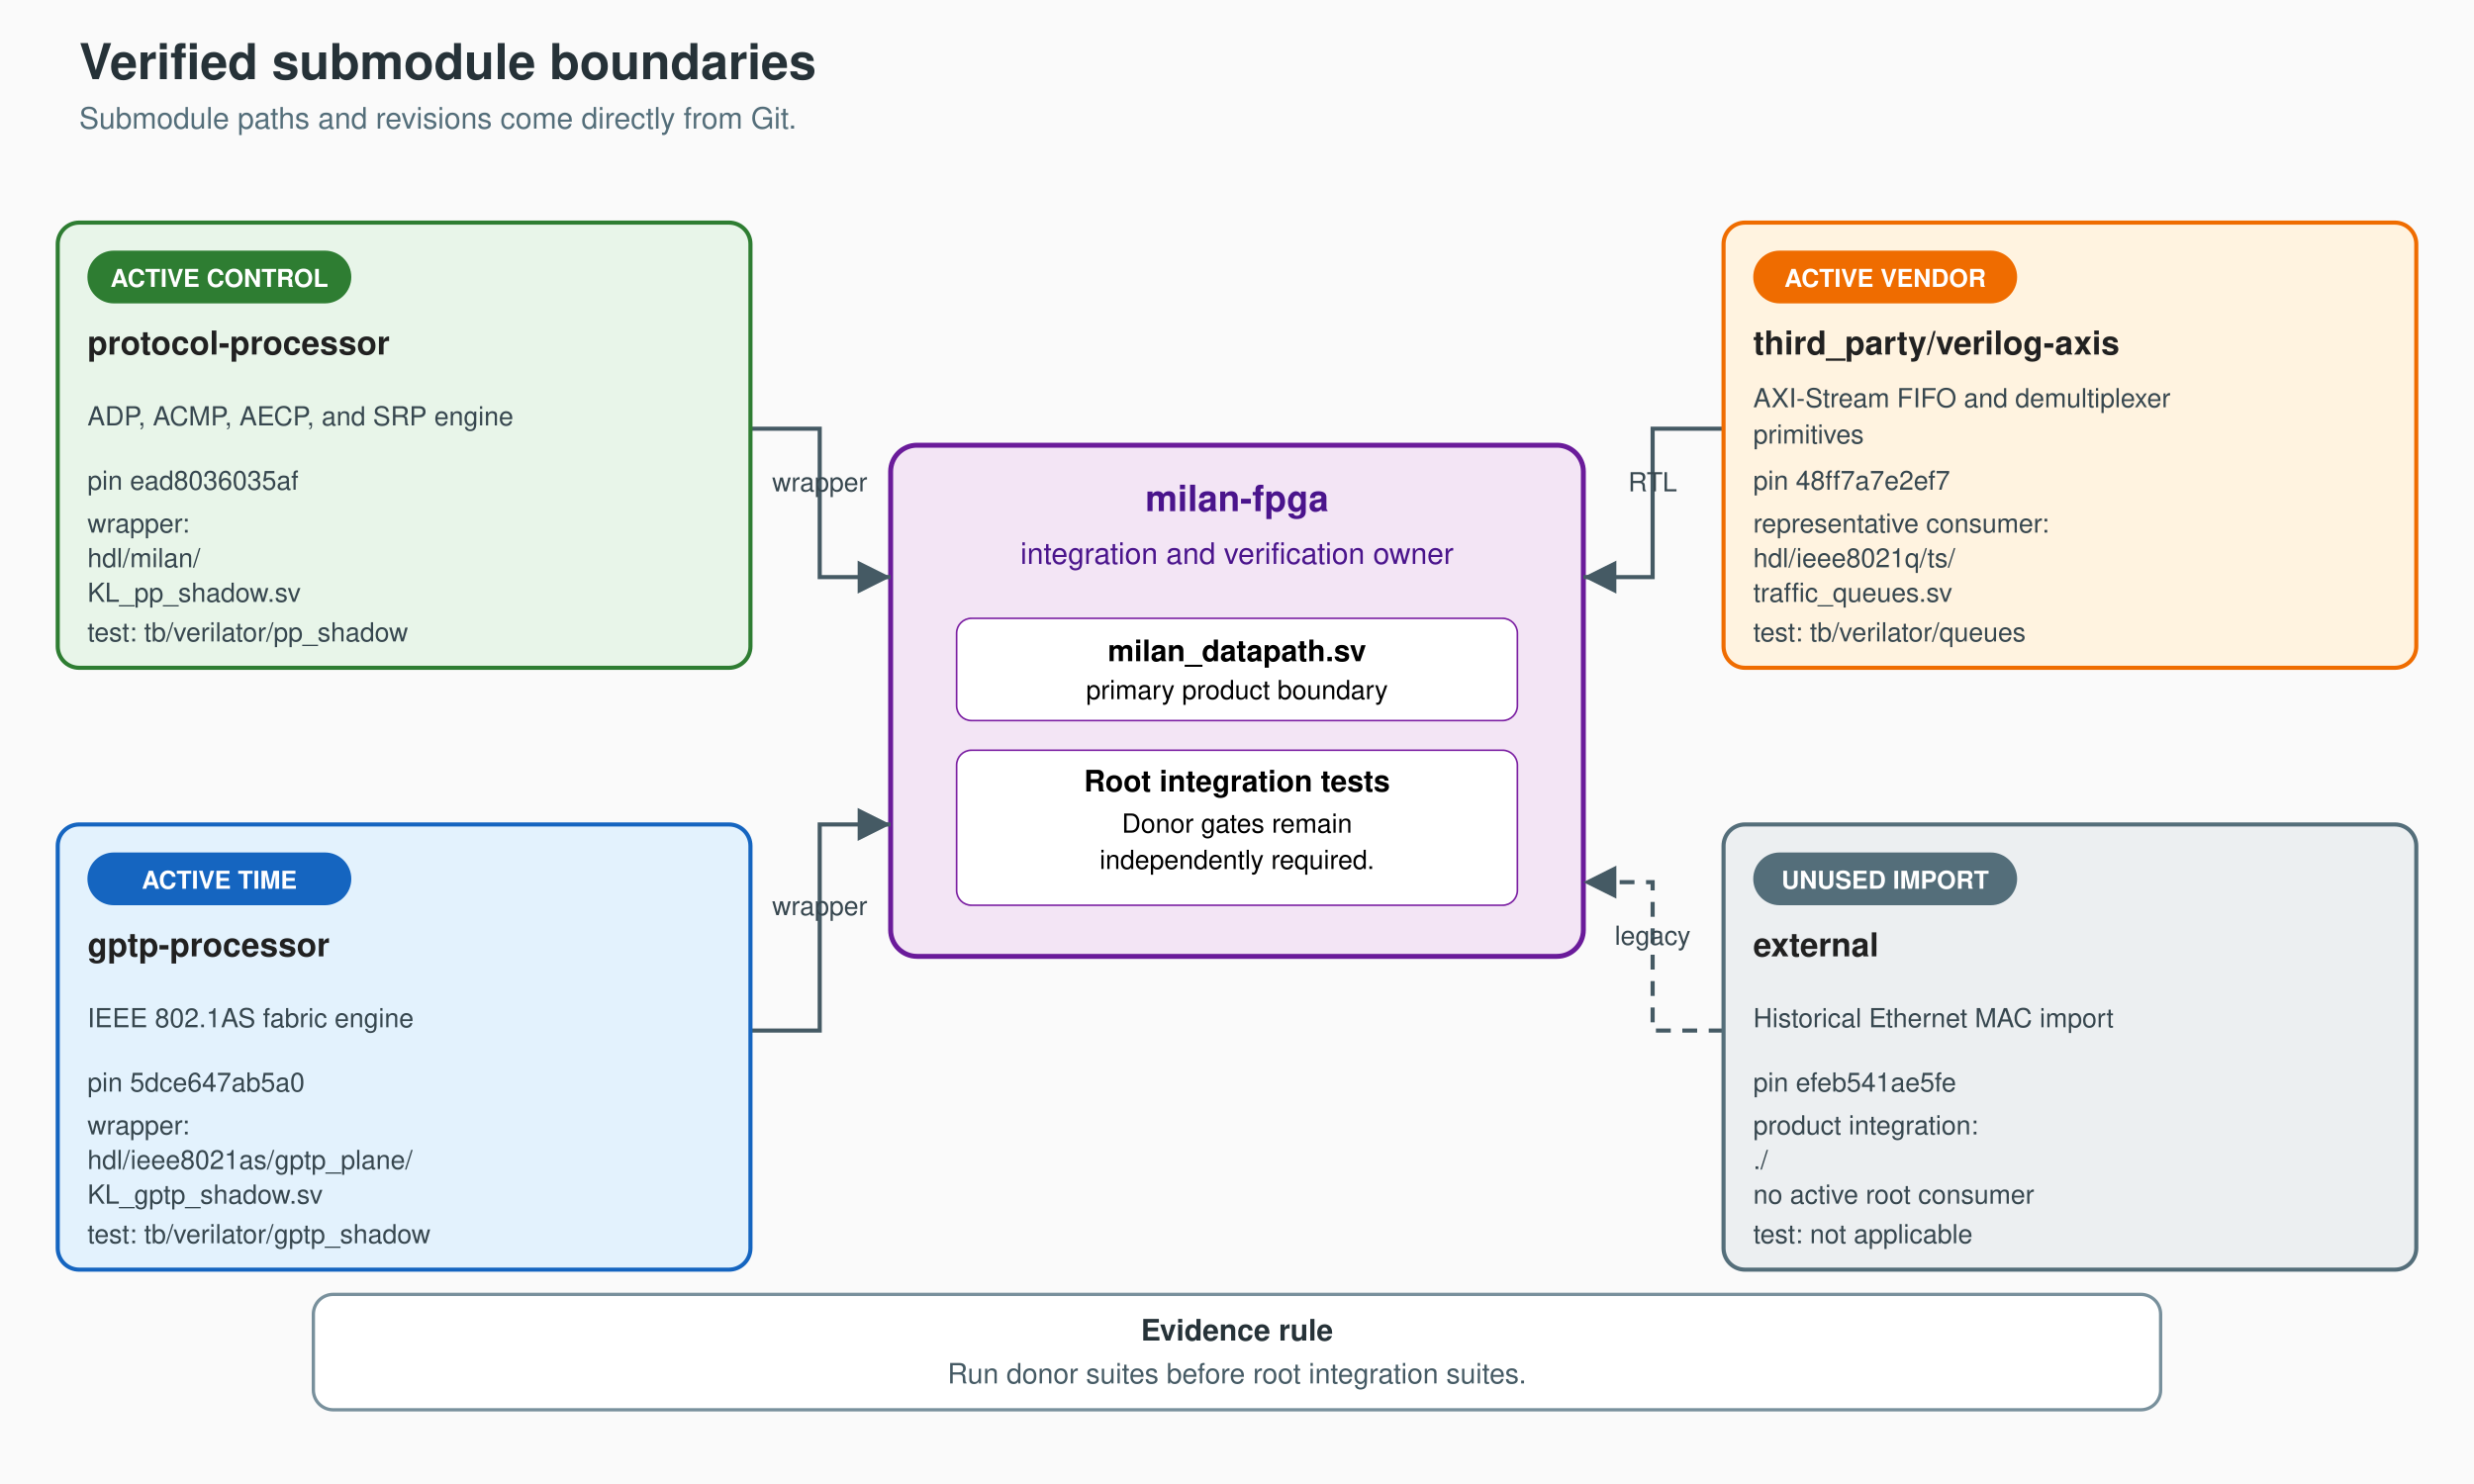
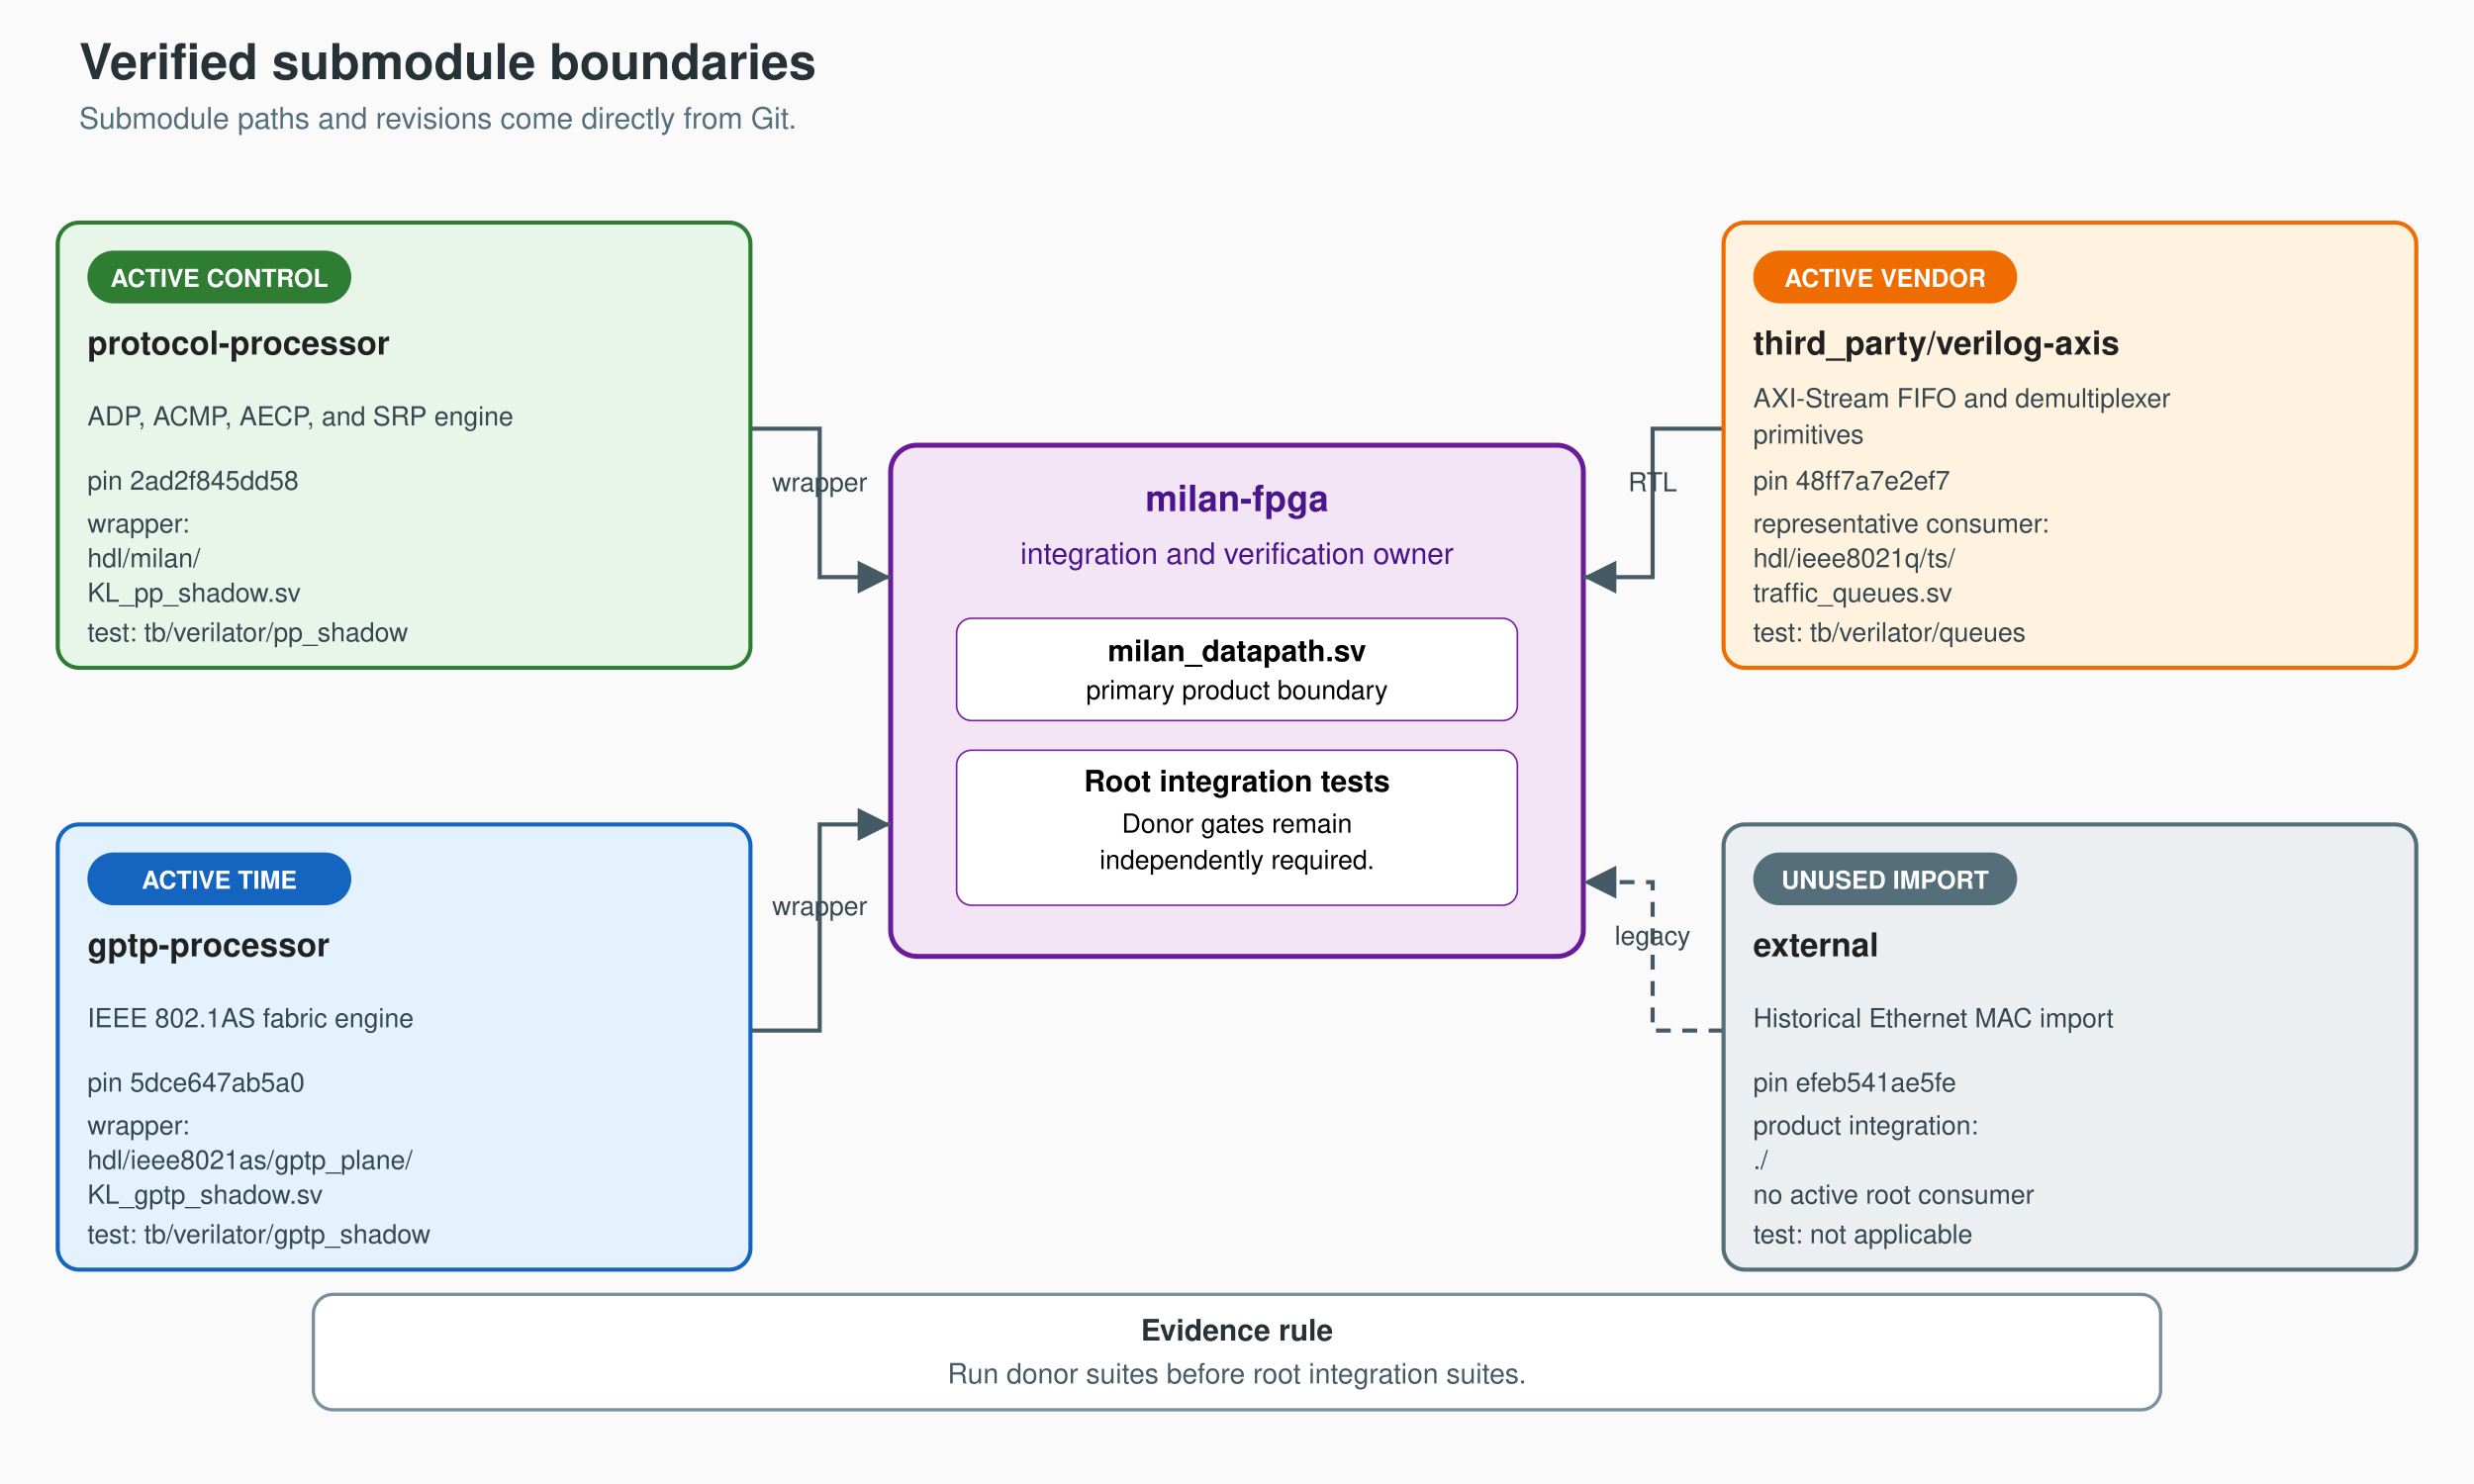
<svg xmlns="http://www.w3.org/2000/svg" width="1500" height="900" viewBox="0 0 1500 900" font-family="Helvetica,Arial,sans-serif">
  <rect width="1500" height="900" fill="#FAFAFA" />
  <defs>
    <marker id="arrow" markerWidth="12" markerHeight="12" refX="8" refY="4" orient="auto">
      <path d="M0,0 L8,4 L0,8 Z" fill="#455A64" />
    </marker>
  </defs>
  <text x="48" y="48" font-size="30" font-weight="bold" fill="#263238">Verified submodule boundaries</text>
  <text x="48" y="78" font-size="18" fill="#546E7A">Submodule paths and revisions come directly from Git.</text>
  <rect x="540" y="270" width="420" height="310" rx="16" fill="#F3E5F5" stroke="#6A1B9A" stroke-width="3" />
  <text x="750" y="310" text-anchor="middle" font-size="22" font-weight="bold" fill="#4A148C">milan-fpga</text>
  <text x="750" y="342" text-anchor="middle" font-size="18" fill="#4A148C">integration and verification owner</text>
  <rect x="580" y="375" width="340" height="62" rx="9" fill="#FFFFFF" stroke="#7B1FA2" />
  <text x="750" y="401" text-anchor="middle" font-size="18" font-weight="bold">milan_datapath.sv</text>
  <text x="750" y="424" text-anchor="middle" font-size="16">primary product boundary</text>
  <rect x="580" y="455" width="340" height="94" rx="9" fill="#FFFFFF" stroke="#7B1FA2" />
  <text x="750" y="480" text-anchor="middle" font-size="18" font-weight="bold">Root integration tests</text>
  <text x="750" y="505" text-anchor="middle" font-size="16">Donor gates remain</text>
  <text x="750" y="527" text-anchor="middle" font-size="16">independently required.</text>
  <path d="M455,260 L497,260 L497,350 L540,350" fill="none" stroke="#455A64" stroke-width="2.5" marker-end="url(#arrow)" />
  <text x="497" y="298" text-anchor="middle" font-size="16" fill="#37474F">wrapper</text>
  <path d="M455,625 L497,625 L497,500 L540,500" fill="none" stroke="#455A64" stroke-width="2.5" marker-end="url(#arrow)" />
  <text x="497" y="555" text-anchor="middle" font-size="16" fill="#37474F">wrapper</text>
  <path d="M1045,260 L1002,260 L1002,350 L960,350" fill="none" stroke="#455A64" stroke-width="2.5" marker-end="url(#arrow)" />
  <text x="1002" y="298" text-anchor="middle" font-size="16" fill="#37474F">RTL</text>
  <path d="M1045,625 L1002,625 L1002,535 L960,535" fill="none" stroke="#455A64" stroke-width="2.5" marker-end="url(#arrow)" stroke-dasharray="9,7" />
  <text x="1002" y="573" text-anchor="middle" font-size="16" fill="#37474F">legacy</text>
  <rect x="35" y="135" width="420" height="270" rx="13" fill="#E8F5E9" stroke="#2E7D32" stroke-width="2.5" />
  <rect x="53" y="152" width="160" height="32" rx="16" fill="#2E7D32" />
  <text x="133" y="174" text-anchor="middle" font-size="15" font-weight="bold" fill="#FFFFFF">ACTIVE CONTROL</text>
  <text x="53" y="215" font-size="20" font-weight="bold" fill="#212121">protocol-processor</text>
  <text x="53" y="258" font-size="16" fill="#37474F">ADP, ACMP, AECP, and SRP engine</text>
-   <text x="53" y="297" font-size="16" fill="#37474F">pin ead8036035af</text>
+   <text x="53" y="297" font-size="16" fill="#37474F">pin 2ad2f845dd58</text>
  <text x="53" y="323" font-size="16" fill="#37474F">wrapper:</text>
  <text x="53" y="344" font-size="16" fill="#37474F">hdl/milan/</text>
  <text x="53" y="365" font-size="16" fill="#37474F">KL_pp_shadow.sv</text>
  <text x="53" y="389" font-size="16" fill="#37474F">test: tb/verilator/pp_shadow</text>
  <rect x="35" y="500" width="420" height="270" rx="13" fill="#E3F2FD" stroke="#1565C0" stroke-width="2.5" />
  <rect x="53" y="517" width="160" height="32" rx="16" fill="#1565C0" />
  <text x="133" y="539" text-anchor="middle" font-size="15" font-weight="bold" fill="#FFFFFF">ACTIVE TIME</text>
  <text x="53" y="580" font-size="20" font-weight="bold" fill="#212121">gptp-processor</text>
  <text x="53" y="623" font-size="16" fill="#37474F">IEEE 802.1AS fabric engine</text>
  <text x="53" y="662" font-size="16" fill="#37474F">pin 5dce647ab5a0</text>
  <text x="53" y="688" font-size="16" fill="#37474F">wrapper:</text>
  <text x="53" y="709" font-size="16" fill="#37474F">hdl/ieee8021as/gptp_plane/</text>
  <text x="53" y="730" font-size="16" fill="#37474F">KL_gptp_shadow.sv</text>
  <text x="53" y="754" font-size="16" fill="#37474F">test: tb/verilator/gptp_shadow</text>
  <rect x="1045" y="135" width="420" height="270" rx="13" fill="#FFF3E0" stroke="#EF6C00" stroke-width="2.5" />
  <rect x="1063" y="152" width="160" height="32" rx="16" fill="#EF6C00" />
  <text x="1143" y="174" text-anchor="middle" font-size="15" font-weight="bold" fill="#FFFFFF">ACTIVE VENDOR</text>
  <text x="1063" y="215" font-size="20" font-weight="bold" fill="#212121">third_party/verilog-axis</text>
  <text x="1063" y="247" font-size="16" fill="#37474F">AXI-Stream FIFO and demultiplexer</text>
  <text x="1063" y="269" font-size="16" fill="#37474F">primitives</text>
  <text x="1063" y="297" font-size="16" fill="#37474F">pin 48ff7a7e2ef7</text>
  <text x="1063" y="323" font-size="16" fill="#37474F">representative consumer:</text>
  <text x="1063" y="344" font-size="16" fill="#37474F">hdl/ieee8021q/ts/</text>
  <text x="1063" y="365" font-size="16" fill="#37474F">traffic_queues.sv</text>
  <text x="1063" y="389" font-size="16" fill="#37474F">test: tb/verilator/queues</text>
  <rect x="1045" y="500" width="420" height="270" rx="13" fill="#ECEFF1" stroke="#546E7A" stroke-width="2.5" />
  <rect x="1063" y="517" width="160" height="32" rx="16" fill="#546E7A" />
  <text x="1143" y="539" text-anchor="middle" font-size="15" font-weight="bold" fill="#FFFFFF">UNUSED IMPORT</text>
  <text x="1063" y="580" font-size="20" font-weight="bold" fill="#212121">external</text>
  <text x="1063" y="623" font-size="16" fill="#37474F">Historical Ethernet MAC import</text>
  <text x="1063" y="662" font-size="16" fill="#37474F">pin efeb541ae5fe</text>
  <text x="1063" y="688" font-size="16" fill="#37474F">product integration:</text>
  <text x="1063" y="709" font-size="16" fill="#37474F">./</text>
  <text x="1063" y="730" font-size="16" fill="#37474F">no active root consumer</text>
  <text x="1063" y="754" font-size="16" fill="#37474F">test: not applicable</text>
  <rect x="190" y="785" width="1120" height="70" rx="12" fill="#FFFFFF" stroke="#78909C" stroke-width="2" />
  <text x="750" y="813" text-anchor="middle" font-size="18" font-weight="bold" fill="#263238">Evidence rule</text>
  <text x="750" y="839" text-anchor="middle" font-size="17" fill="#455A64">Run donor suites before root integration suites.</text>
</svg>
